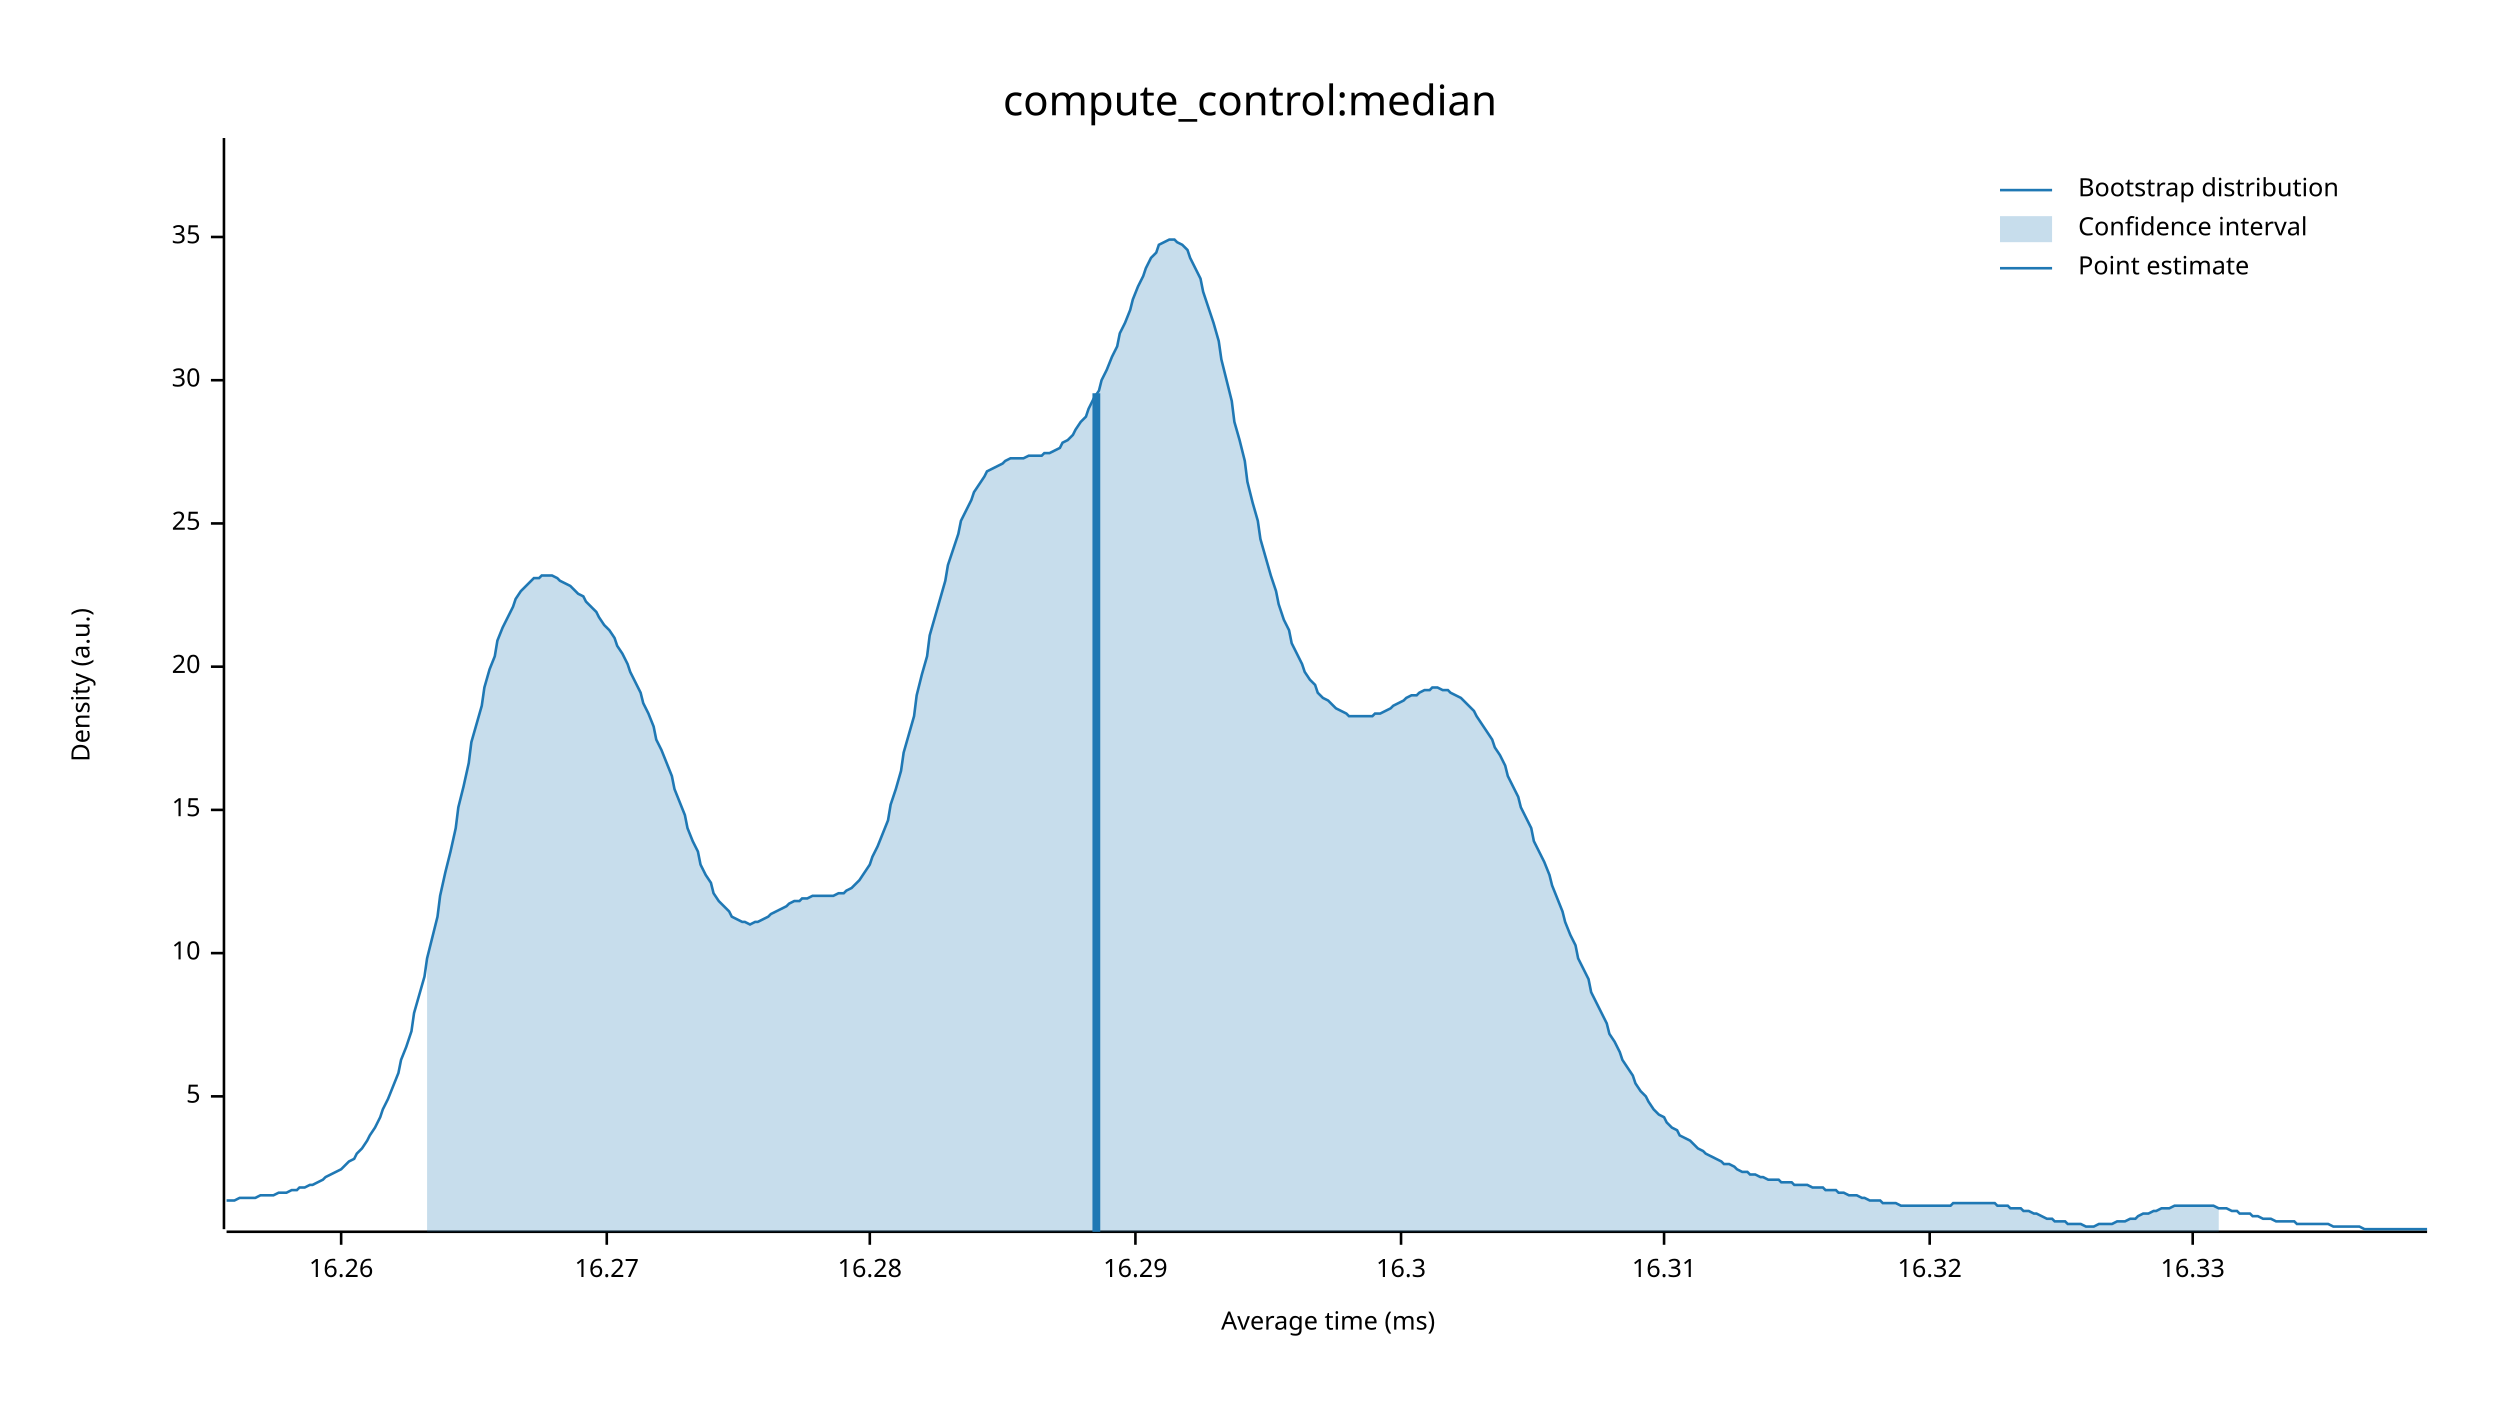
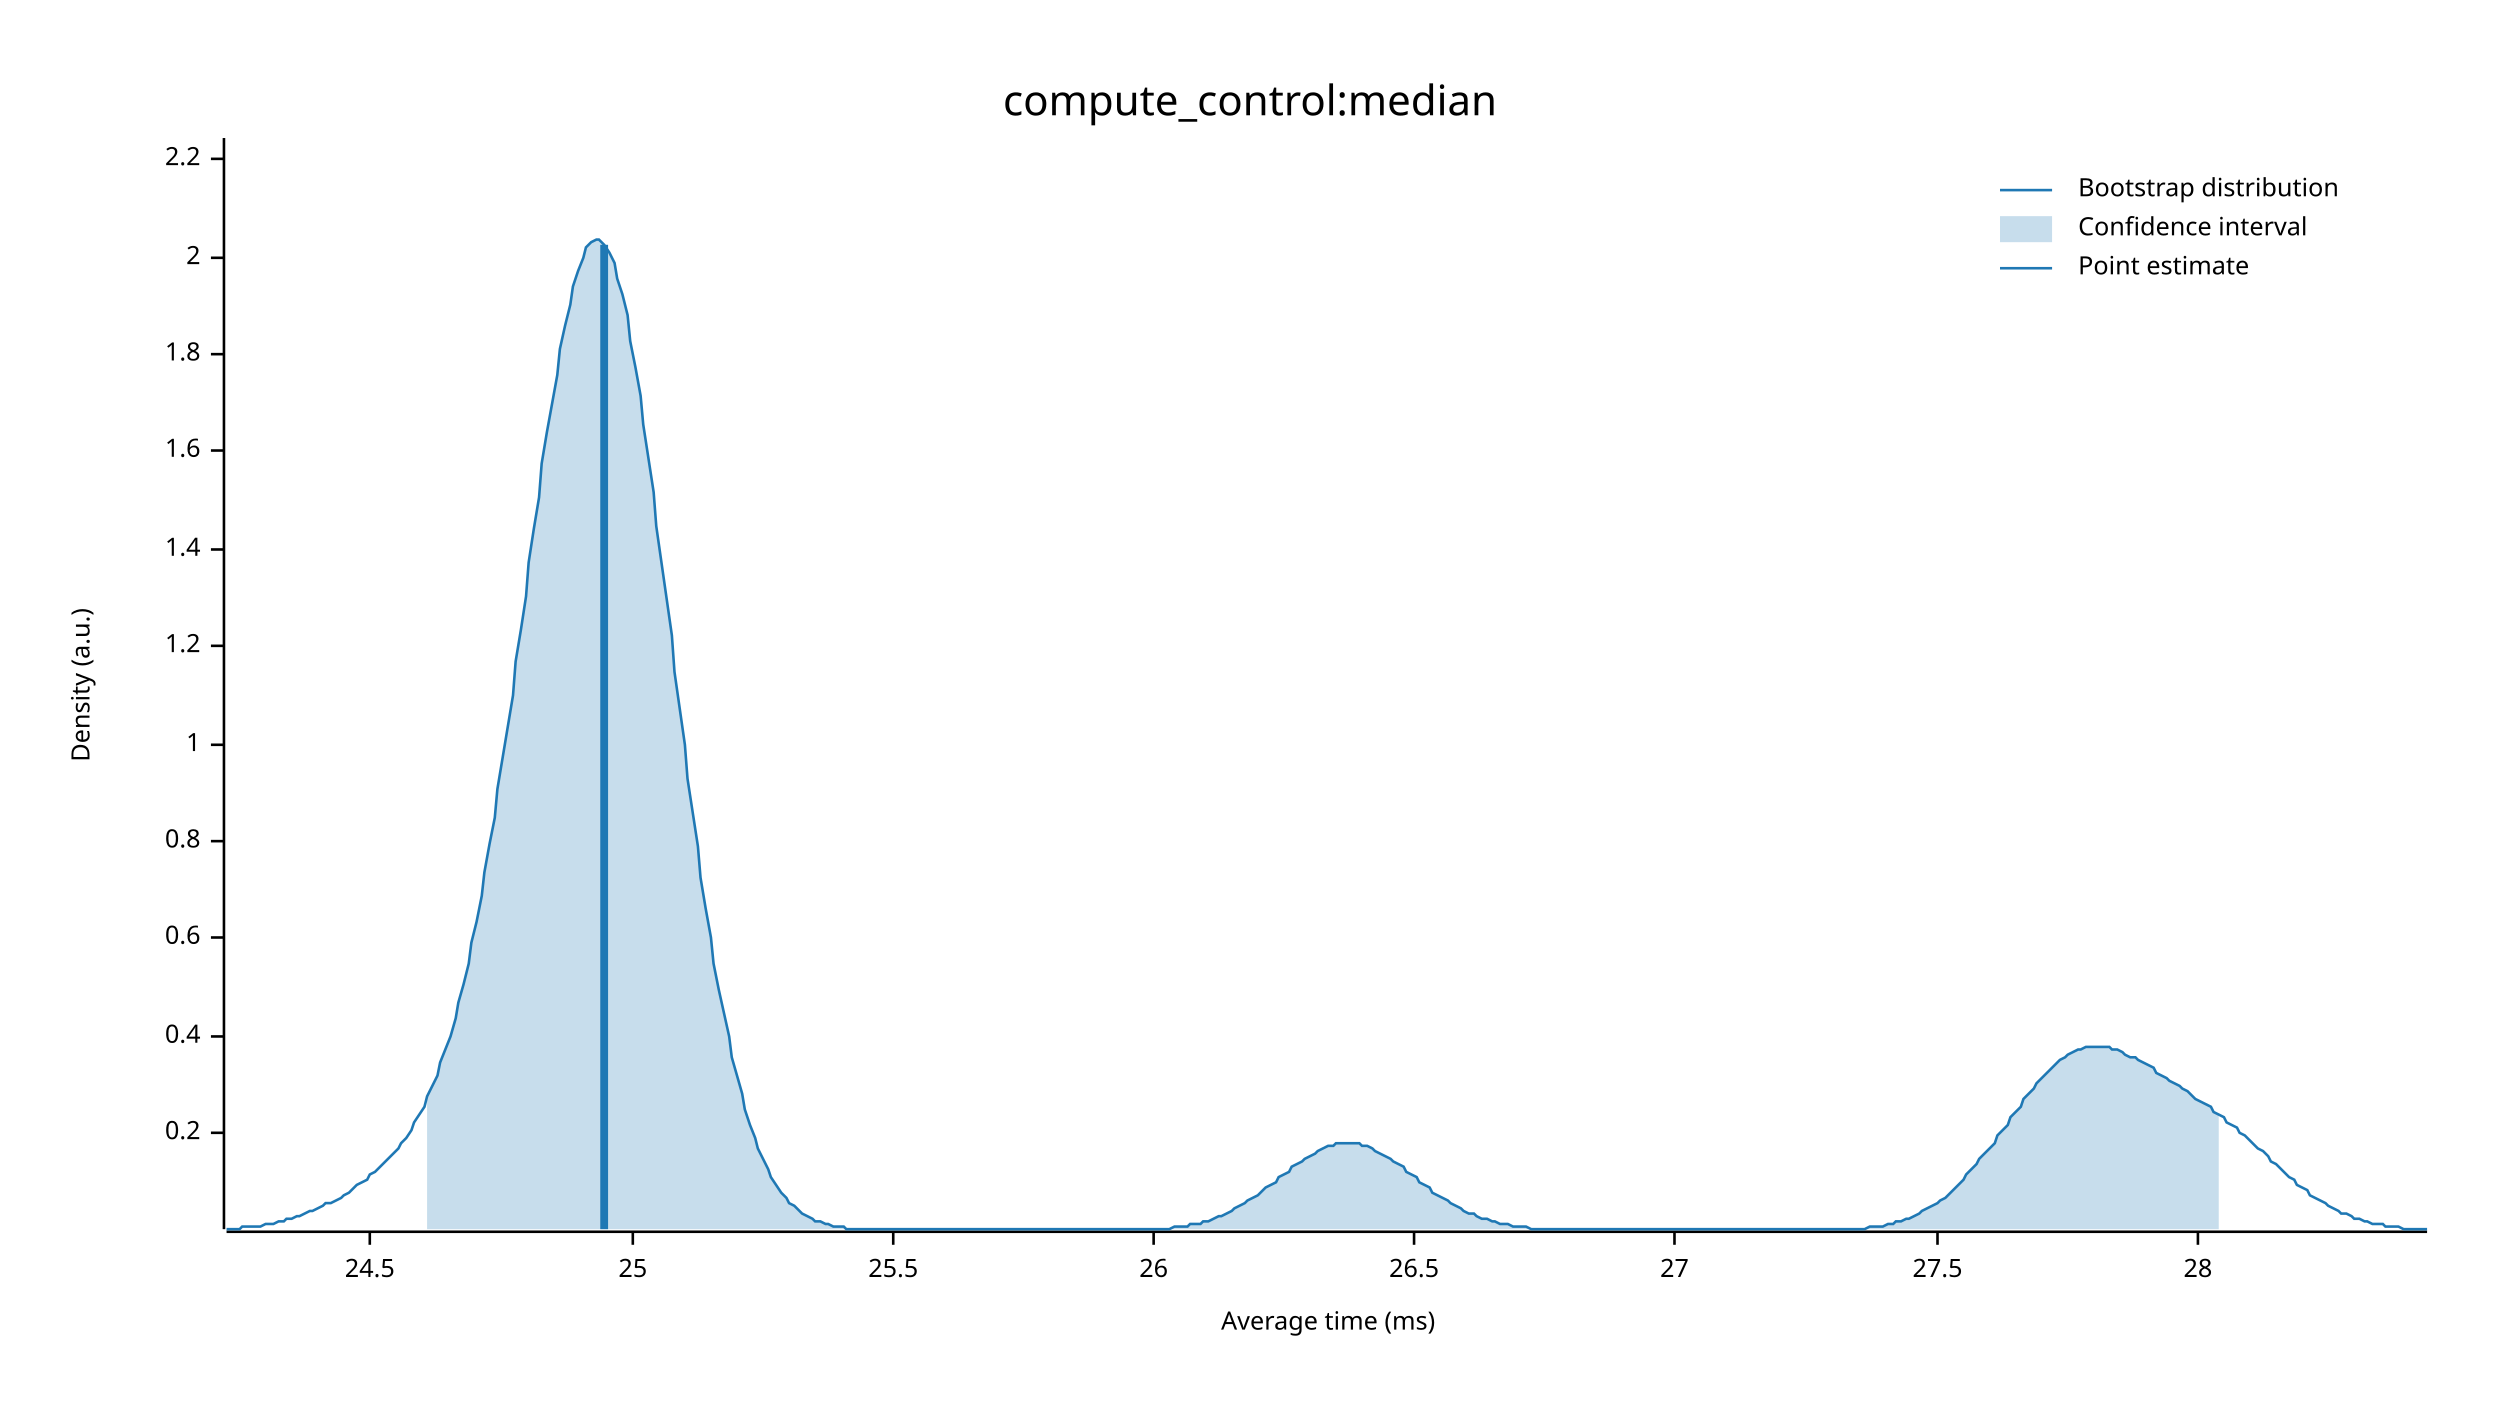
<svg xmlns="http://www.w3.org/2000/svg" width="960" height="540" viewBox="0 0 960 540">
  <text x="480" y="32" dy="0.76em" text-anchor="middle" font-family="sans-serif" font-size="16.129" opacity="1" fill="#000000">
compute_control:median
</text>
  <text x="27" y="263" dy="0.76em" text-anchor="middle" font-family="sans-serif" font-size="9.677" opacity="1" fill="#000000" transform="rotate(270, 27, 263)">
Density (a.u.)
</text>
  <text x="510" y="513" dy="-0.5ex" text-anchor="middle" font-family="sans-serif" font-size="9.677" opacity="1" fill="#000000">
Average time (ms)
</text>
  <polyline fill="none" opacity="1" stroke="#000000" stroke-width="1" points="86,53 86,472 " />
-   <text x="77" y="421" dy="0.5ex" text-anchor="end" font-family="sans-serif" font-size="9.677" opacity="1" fill="#000000">
- 5
+   <text x="77" y="435" dy="0.5ex" text-anchor="end" font-family="sans-serif" font-size="9.677" opacity="1" fill="#000000">
+ 0.2
</text>
-   <polyline fill="none" opacity="1" stroke="#000000" stroke-width="1" points="81,421 86,421 " />
-   <text x="77" y="366" dy="0.5ex" text-anchor="end" font-family="sans-serif" font-size="9.677" opacity="1" fill="#000000">
- 10
+   <polyline fill="none" opacity="1" stroke="#000000" stroke-width="1" points="81,435 86,435 " />
+   <text x="77" y="398" dy="0.5ex" text-anchor="end" font-family="sans-serif" font-size="9.677" opacity="1" fill="#000000">
+ 0.4
</text>
-   <polyline fill="none" opacity="1" stroke="#000000" stroke-width="1" points="81,366 86,366 " />
-   <text x="77" y="311" dy="0.5ex" text-anchor="end" font-family="sans-serif" font-size="9.677" opacity="1" fill="#000000">
- 15
+   <polyline fill="none" opacity="1" stroke="#000000" stroke-width="1" points="81,398 86,398 " />
+   <text x="77" y="360" dy="0.5ex" text-anchor="end" font-family="sans-serif" font-size="9.677" opacity="1" fill="#000000">
+ 0.6
</text>
-   <polyline fill="none" opacity="1" stroke="#000000" stroke-width="1" points="81,311 86,311 " />
-   <text x="77" y="256" dy="0.5ex" text-anchor="end" font-family="sans-serif" font-size="9.677" opacity="1" fill="#000000">
- 20
+   <polyline fill="none" opacity="1" stroke="#000000" stroke-width="1" points="81,360 86,360 " />
+   <text x="77" y="323" dy="0.5ex" text-anchor="end" font-family="sans-serif" font-size="9.677" opacity="1" fill="#000000">
+ 0.8
</text>
-   <polyline fill="none" opacity="1" stroke="#000000" stroke-width="1" points="81,256 86,256 " />
-   <text x="77" y="201" dy="0.5ex" text-anchor="end" font-family="sans-serif" font-size="9.677" opacity="1" fill="#000000">
+   <polyline fill="none" opacity="1" stroke="#000000" stroke-width="1" points="81,323 86,323 " />
+   <text x="77" y="286" dy="0.5ex" text-anchor="end" font-family="sans-serif" font-size="9.677" opacity="1" fill="#000000">
+ 1
+ </text>
+   <polyline fill="none" opacity="1" stroke="#000000" stroke-width="1" points="81,286 86,286 " />
+   <text x="77" y="248" dy="0.5ex" text-anchor="end" font-family="sans-serif" font-size="9.677" opacity="1" fill="#000000">
+ 1.2
+ </text>
+   <polyline fill="none" opacity="1" stroke="#000000" stroke-width="1" points="81,248 86,248 " />
+   <text x="77" y="211" dy="0.5ex" text-anchor="end" font-family="sans-serif" font-size="9.677" opacity="1" fill="#000000">
+ 1.4
+ </text>
+   <polyline fill="none" opacity="1" stroke="#000000" stroke-width="1" points="81,211 86,211 " />
+   <text x="77" y="173" dy="0.5ex" text-anchor="end" font-family="sans-serif" font-size="9.677" opacity="1" fill="#000000">
+ 1.6
+ </text>
+   <polyline fill="none" opacity="1" stroke="#000000" stroke-width="1" points="81,173 86,173 " />
+   <text x="77" y="136" dy="0.5ex" text-anchor="end" font-family="sans-serif" font-size="9.677" opacity="1" fill="#000000">
+ 1.8
+ </text>
+   <polyline fill="none" opacity="1" stroke="#000000" stroke-width="1" points="81,136 86,136 " />
+   <text x="77" y="99" dy="0.5ex" text-anchor="end" font-family="sans-serif" font-size="9.677" opacity="1" fill="#000000">
+ 2
+ </text>
+   <polyline fill="none" opacity="1" stroke="#000000" stroke-width="1" points="81,99 86,99 " />
+   <text x="77" y="61" dy="0.5ex" text-anchor="end" font-family="sans-serif" font-size="9.677" opacity="1" fill="#000000">
+ 2.2
+ </text>
+   <polyline fill="none" opacity="1" stroke="#000000" stroke-width="1" points="81,61 86,61 " />
+   <polyline fill="none" opacity="1" stroke="#000000" stroke-width="1" points="87,473 932,473 " />
+   <text x="142" y="483" dy="0.76em" text-anchor="middle" font-family="sans-serif" font-size="9.677" opacity="1" fill="#000000">
+ 24.5
+ </text>
+   <polyline fill="none" opacity="1" stroke="#000000" stroke-width="1" points="142,473 142,478 " />
+   <text x="243" y="483" dy="0.76em" text-anchor="middle" font-family="sans-serif" font-size="9.677" opacity="1" fill="#000000">
25
</text>
-   <polyline fill="none" opacity="1" stroke="#000000" stroke-width="1" points="81,201 86,201 " />
-   <text x="77" y="146" dy="0.5ex" text-anchor="end" font-family="sans-serif" font-size="9.677" opacity="1" fill="#000000">
- 30
+   <polyline fill="none" opacity="1" stroke="#000000" stroke-width="1" points="243,473 243,478 " />
+   <text x="343" y="483" dy="0.76em" text-anchor="middle" font-family="sans-serif" font-size="9.677" opacity="1" fill="#000000">
+ 25.5
</text>
-   <polyline fill="none" opacity="1" stroke="#000000" stroke-width="1" points="81,146 86,146 " />
-   <text x="77" y="91" dy="0.5ex" text-anchor="end" font-family="sans-serif" font-size="9.677" opacity="1" fill="#000000">
- 35
+   <polyline fill="none" opacity="1" stroke="#000000" stroke-width="1" points="343,473 343,478 " />
+   <text x="443" y="483" dy="0.76em" text-anchor="middle" font-family="sans-serif" font-size="9.677" opacity="1" fill="#000000">
+ 26
</text>
-   <polyline fill="none" opacity="1" stroke="#000000" stroke-width="1" points="81,91 86,91 " />
-   <polyline fill="none" opacity="1" stroke="#000000" stroke-width="1" points="87,473 932,473 " />
-   <text x="131" y="483" dy="0.76em" text-anchor="middle" font-family="sans-serif" font-size="9.677" opacity="1" fill="#000000">
- 16.26
+   <polyline fill="none" opacity="1" stroke="#000000" stroke-width="1" points="443,473 443,478 " />
+   <text x="543" y="483" dy="0.76em" text-anchor="middle" font-family="sans-serif" font-size="9.677" opacity="1" fill="#000000">
+ 26.5
</text>
-   <polyline fill="none" opacity="1" stroke="#000000" stroke-width="1" points="131,473 131,478 " />
-   <text x="233" y="483" dy="0.76em" text-anchor="middle" font-family="sans-serif" font-size="9.677" opacity="1" fill="#000000">
- 16.27
+   <polyline fill="none" opacity="1" stroke="#000000" stroke-width="1" points="543,473 543,478 " />
+   <text x="643" y="483" dy="0.76em" text-anchor="middle" font-family="sans-serif" font-size="9.677" opacity="1" fill="#000000">
+ 27
</text>
-   <polyline fill="none" opacity="1" stroke="#000000" stroke-width="1" points="233,473 233,478 " />
-   <text x="334" y="483" dy="0.76em" text-anchor="middle" font-family="sans-serif" font-size="9.677" opacity="1" fill="#000000">
- 16.28
+   <polyline fill="none" opacity="1" stroke="#000000" stroke-width="1" points="643,473 643,478 " />
+   <text x="744" y="483" dy="0.76em" text-anchor="middle" font-family="sans-serif" font-size="9.677" opacity="1" fill="#000000">
+ 27.5
</text>
-   <polyline fill="none" opacity="1" stroke="#000000" stroke-width="1" points="334,473 334,478 " />
-   <text x="436" y="483" dy="0.76em" text-anchor="middle" font-family="sans-serif" font-size="9.677" opacity="1" fill="#000000">
- 16.29
+   <polyline fill="none" opacity="1" stroke="#000000" stroke-width="1" points="744,473 744,478 " />
+   <text x="844" y="483" dy="0.76em" text-anchor="middle" font-family="sans-serif" font-size="9.677" opacity="1" fill="#000000">
+ 28
</text>
-   <polyline fill="none" opacity="1" stroke="#000000" stroke-width="1" points="436,473 436,478 " />
-   <text x="538" y="483" dy="0.76em" text-anchor="middle" font-family="sans-serif" font-size="9.677" opacity="1" fill="#000000">
- 16.3
- </text>
-   <polyline fill="none" opacity="1" stroke="#000000" stroke-width="1" points="538,473 538,478 " />
-   <text x="639" y="483" dy="0.76em" text-anchor="middle" font-family="sans-serif" font-size="9.677" opacity="1" fill="#000000">
- 16.31
- </text>
-   <polyline fill="none" opacity="1" stroke="#000000" stroke-width="1" points="639,473 639,478 " />
-   <text x="741" y="483" dy="0.76em" text-anchor="middle" font-family="sans-serif" font-size="9.677" opacity="1" fill="#000000">
- 16.32
- </text>
-   <polyline fill="none" opacity="1" stroke="#000000" stroke-width="1" points="741,473 741,478 " />
-   <text x="842" y="483" dy="0.76em" text-anchor="middle" font-family="sans-serif" font-size="9.677" opacity="1" fill="#000000">
- 16.33
- </text>
-   <polyline fill="none" opacity="1" stroke="#000000" stroke-width="1" points="842,473 842,478 " />
-   <polyline fill="none" opacity="1" stroke="#1F78B4" stroke-width="1" points="87,461 88,461 90,461 92,460 93,460 95,460 97,460 98,460 100,459 102,459 103,459 105,459 107,458 109,458 110,458 112,457 114,457 115,456 117,456 119,455 120,455 122,454 124,453 125,452 127,451 129,450 131,449 132,448 134,446 136,445 137,443 139,441 141,438 142,436 144,433 146,429 147,426 149,422 151,417 153,412 154,407 156,402 158,396 159,389 161,382 163,375 164,368 166,360 168,352 169,344 171,335 173,327 175,318 176,310 178,302 180,293 181,285 183,278 185,271 186,264 188,257 190,252 191,246 193,241 195,237 197,233 198,230 200,227 202,225 203,224 205,222 207,222 208,221 210,221 212,221 214,222 215,223 217,224 219,225 220,226 222,228 224,229 225,231 227,233 229,235 230,237 232,240 234,242 236,245 237,248 239,251 241,255 242,258 244,262 246,266 247,270 249,274 251,279 252,284 254,288 256,293 258,298 259,303 261,308 263,313 264,318 266,323 268,327 269,332 271,336 273,339 274,343 276,346 278,348 280,350 281,352 283,353 285,354 286,354 288,355 290,354 291,354 293,353 295,352 296,351 298,350 300,349 302,348 303,347 305,346 307,346 308,345 310,345 312,344 313,344 315,344 317,344 318,344 320,344 322,343 324,343 325,342 327,341 329,339 330,338 332,335 334,332 335,329 337,325 339,320 341,315 342,309 344,303 346,296 347,289 349,282 351,275 352,267 354,259 356,252 357,244 359,237 361,230 363,223 364,217 366,211 368,205 369,200 371,196 373,192 374,189 376,186 378,183 379,181 381,180 383,179 385,178 386,177 388,176 390,176 391,176 393,176 395,175 396,175 398,175 400,175 401,174 403,174 405,173 407,172 408,170 410,169 412,167 413,165 415,162 417,160 418,157 420,153 422,150 423,146 425,142 427,137 429,133 430,128 432,124 434,119 435,115 437,110 439,106 440,103 442,99 444,97 445,94 447,93 449,92 451,92 452,93 454,94 456,96 457,99 459,103 461,107 462,112 464,118 466,124 468,131 469,138 471,146 473,154 474,162 476,169 478,177 479,185 481,193 483,200 484,207 486,214 488,221 490,227 491,232 493,238 495,242 496,247 498,251 500,255 501,258 503,261 505,263 506,266 508,268 510,269 512,271 513,272 515,273 517,274 518,275 520,275 522,275 523,275 525,275 527,275 528,274 530,274 532,273 534,272 535,271 537,270 539,269 540,268 542,267 544,267 545,266 547,265 549,265 550,264 552,264 554,265 556,265 557,266 559,267 561,268 562,269 564,271 566,273 567,275 569,278 571,281 573,284 574,287 576,290 578,294 579,298 581,302 583,306 584,310 586,314 588,318 589,323 591,327 593,331 595,336 596,340 598,345 600,350 601,354 603,359 605,363 606,368 608,372 610,376 611,381 613,385 615,389 617,393 618,397 620,400 622,404 623,407 625,410 627,413 628,416 630,419 632,421 633,423 635,426 637,428 639,429 640,431 642,433 644,434 645,436 647,437 649,438 650,439 652,441 654,442 655,443 657,444 659,445 661,446 662,447 664,447 666,448 667,449 669,450 671,450 672,451 674,451 676,452 677,452 679,453 681,453 683,453 684,454 686,454 688,454 689,455 691,455 693,455 694,455 696,456 698,456 700,456 701,457 703,457 705,457 706,458 708,458 710,459 711,459 713,459 715,460 716,460 718,461 720,461 722,461 723,462 725,462 727,462 728,462 730,463 732,463 733,463 735,463 737,463 738,463 740,463 742,463 744,463 745,463 747,463 749,463 750,462 752,462 754,462 755,462 757,462 759,462 760,462 762,462 764,462 766,462 767,463 769,463 771,463 772,464 774,464 776,464 777,465 779,465 781,466 782,466 784,467 786,468 788,468 789,469 791,469 793,469 794,470 796,470 798,470 799,470 801,471 803,471 804,471 806,470 808,470 810,470 811,470 813,469 815,469 816,469 818,468 820,468 821,467 823,466 825,466 827,465 828,465 830,464 832,464 833,464 835,463 837,463 838,463 840,463 842,463 843,463 845,463 847,463 849,463 850,463 852,464 854,464 855,464 857,465 859,465 860,466 862,466 864,466 865,467 867,467 869,468 871,468 872,468 874,469 876,469 877,469 879,469 881,469 882,470 884,470 886,470 887,470 889,470 891,470 893,470 894,470 896,471 898,471 899,471 901,471 903,471 904,471 906,471 908,472 909,472 911,472 913,472 915,472 916,472 918,472 920,472 921,472 923,472 925,472 926,472 928,472 930,472 932,472 " />
-   <polygon opacity="0.25" fill="#1F78B4" points="164,368 166,360 168,352 169,344 171,335 173,327 175,318 176,310 178,302 180,293 181,285 183,278 185,271 186,264 188,257 190,252 191,246 193,241 195,237 197,233 198,230 200,227 202,225 203,224 205,222 207,222 208,221 210,221 212,221 214,222 215,223 217,224 219,225 220,226 222,228 224,229 225,231 227,233 229,235 230,237 232,240 234,242 236,245 237,248 239,251 241,255 242,258 244,262 246,266 247,270 249,274 251,279 252,284 254,288 256,293 258,298 259,303 261,308 263,313 264,318 266,323 268,327 269,332 271,336 273,339 274,343 276,346 278,348 280,350 281,352 283,353 285,354 286,354 288,355 290,354 291,354 293,353 295,352 296,351 298,350 300,349 302,348 303,347 305,346 307,346 308,345 310,345 312,344 313,344 315,344 317,344 318,344 320,344 322,343 324,343 325,342 327,341 329,339 330,338 332,335 334,332 335,329 337,325 339,320 341,315 342,309 344,303 346,296 347,289 349,282 351,275 352,267 354,259 356,252 357,244 359,237 361,230 363,223 364,217 366,211 368,205 369,200 371,196 373,192 374,189 376,186 378,183 379,181 381,180 383,179 385,178 386,177 388,176 390,176 391,176 393,176 395,175 396,175 398,175 400,175 401,174 403,174 405,173 407,172 408,170 410,169 412,167 413,165 415,162 417,160 418,157 420,153 422,150 423,146 425,142 427,137 429,133 430,128 432,124 434,119 435,115 437,110 439,106 440,103 442,99 444,97 445,94 447,93 449,92 451,92 452,93 454,94 456,96 457,99 459,103 461,107 462,112 464,118 466,124 468,131 469,138 471,146 473,154 474,162 476,169 478,177 479,185 481,193 483,200 484,207 486,214 488,221 490,227 491,232 493,238 495,242 496,247 498,251 500,255 501,258 503,261 505,263 506,266 508,268 510,269 512,271 513,272 515,273 517,274 518,275 520,275 522,275 523,275 525,275 527,275 528,274 530,274 532,273 534,272 535,271 537,270 539,269 540,268 542,267 544,267 545,266 547,265 549,265 550,264 552,264 554,265 556,265 557,266 559,267 561,268 562,269 564,271 566,273 567,275 569,278 571,281 573,284 574,287 576,290 578,294 579,298 581,302 583,306 584,310 586,314 588,318 589,323 591,327 593,331 595,336 596,340 598,345 600,350 601,354 603,359 605,363 606,368 608,372 610,376 611,381 613,385 615,389 617,393 618,397 620,400 622,404 623,407 625,410 627,413 628,416 630,419 632,421 633,423 635,426 637,428 639,429 640,431 642,433 644,434 645,436 647,437 649,438 650,439 652,441 654,442 655,443 657,444 659,445 661,446 662,447 664,447 666,448 667,449 669,450 671,450 672,451 674,451 676,452 677,452 679,453 681,453 683,453 684,454 686,454 688,454 689,455 691,455 693,455 694,455 696,456 698,456 700,456 701,457 703,457 705,457 706,458 708,458 710,459 711,459 713,459 715,460 716,460 718,461 720,461 722,461 723,462 725,462 727,462 728,462 730,463 732,463 733,463 735,463 737,463 738,463 740,463 742,463 744,463 745,463 747,463 749,463 750,462 752,462 754,462 755,462 757,462 759,462 760,462 762,462 764,462 766,462 767,463 769,463 771,463 772,464 774,464 776,464 777,465 779,465 781,466 782,466 784,467 786,468 788,468 789,469 791,469 793,469 794,470 796,470 798,470 799,470 801,471 803,471 804,471 806,470 808,470 810,470 811,470 813,469 815,469 816,469 818,468 820,468 821,467 823,466 825,466 827,465 828,465 830,464 832,464 833,464 835,463 837,463 838,463 840,463 842,463 843,463 845,463 847,463 849,463 850,463 852,464 852,473 164,473 " />
-   <polyline fill="none" opacity="1" stroke="#1F78B4" stroke-width="3" points="421,473 421,151 " />
+   <polyline fill="none" opacity="1" stroke="#000000" stroke-width="1" points="844,473 844,478 " />
+   <polyline fill="none" opacity="1" stroke="#1F78B4" stroke-width="1" points="87,472 88,472 90,472 92,472 93,471 95,471 97,471 98,471 100,471 102,470 103,470 105,470 107,469 109,469 110,468 112,468 114,467 115,467 117,466 119,465 120,465 122,464 124,463 125,462 127,462 129,461 131,460 132,459 134,458 136,456 137,455 139,454 141,453 142,451 144,450 146,448 147,447 149,445 151,443 153,441 154,439 156,437 158,434 159,431 161,428 163,425 164,421 166,417 168,413 169,408 171,403 173,398 175,391 176,385 178,378 180,370 181,362 183,354 185,344 186,335 188,324 190,314 191,303 193,291 195,279 197,267 198,254 200,242 202,229 203,216 205,203 207,191 208,178 210,166 212,155 214,144 215,134 217,125 219,117 220,110 222,104 224,99 225,95 227,93 229,92 230,92 232,94 234,97 236,101 237,107 239,113 241,121 242,131 244,141 246,152 247,163 249,176 251,189 252,202 254,216 256,230 258,244 259,258 261,272 263,286 264,299 266,312 268,325 269,337 271,349 273,360 274,370 276,380 278,389 280,398 281,406 283,413 285,420 286,426 288,432 290,437 291,441 293,445 295,449 296,452 298,455 300,458 302,460 303,462 305,463 307,465 308,466 310,467 312,468 313,469 315,469 317,470 318,470 320,471 322,471 324,471 325,472 327,472 329,472 330,472 332,472 334,472 335,472 337,472 339,472 341,472 342,472 344,472 346,472 347,472 349,472 351,472 352,472 354,472 356,472 357,472 359,472 361,472 363,472 364,472 366,472 368,472 369,472 371,472 373,472 374,472 376,472 378,472 379,472 381,472 383,472 385,472 386,472 388,472 390,472 391,472 393,472 395,472 396,472 398,472 400,472 401,472 403,472 405,472 407,472 408,472 410,472 412,472 413,472 415,472 417,472 418,472 420,472 422,472 423,472 425,472 427,472 429,472 430,472 432,472 434,472 435,472 437,472 439,472 440,472 442,472 444,472 445,472 447,472 449,472 451,471 452,471 454,471 456,471 457,470 459,470 461,470 462,469 464,469 466,468 468,467 469,467 471,466 473,465 474,464 476,463 478,462 479,461 481,460 483,459 484,458 486,456 488,455 490,454 491,452 493,451 495,450 496,448 498,447 500,446 501,445 503,444 505,443 506,442 508,441 510,440 512,440 513,439 515,439 517,439 518,439 520,439 522,439 523,440 525,440 527,441 528,442 530,443 532,444 534,445 535,446 537,447 539,448 540,450 542,451 544,452 545,454 547,455 549,456 550,458 552,459 554,460 556,461 557,462 559,463 561,464 562,465 564,466 566,466 567,467 569,468 571,468 573,469 574,469 576,470 578,470 579,470 581,471 583,471 584,471 586,471 588,472 589,472 591,472 593,472 595,472 596,472 598,472 600,472 601,472 603,472 605,472 606,472 608,472 610,472 611,472 613,472 615,472 617,472 618,472 620,472 622,472 623,472 625,472 627,472 628,472 630,472 632,472 633,472 635,472 637,472 639,472 640,472 642,472 644,472 645,472 647,472 649,472 650,472 652,472 654,472 655,472 657,472 659,472 661,472 662,472 664,472 666,472 667,472 669,472 671,472 672,472 674,472 676,472 677,472 679,472 681,472 683,472 684,472 686,472 688,472 689,472 691,472 693,472 694,472 696,472 698,472 700,472 701,472 703,472 705,472 706,472 708,472 710,472 711,472 713,472 715,472 716,472 718,471 720,471 722,471 723,471 725,470 727,470 728,469 730,469 732,468 733,468 735,467 737,466 738,465 740,464 742,463 744,462 745,461 747,460 749,458 750,457 752,455 754,453 755,451 757,449 759,447 760,445 762,443 764,441 766,439 767,436 769,434 771,432 772,429 774,427 776,425 777,422 779,420 781,418 782,416 784,414 786,412 788,410 789,409 791,407 793,406 794,405 796,404 798,403 799,403 801,402 803,402 804,402 806,402 808,402 810,402 811,403 813,403 815,404 816,405 818,406 820,406 821,407 823,408 825,409 827,410 828,412 830,413 832,414 833,415 835,416 837,417 838,418 840,419 842,421 843,422 845,423 847,424 849,425 850,427 852,428 854,429 855,431 857,432 859,433 860,435 862,436 864,438 865,439 867,441 869,442 871,444 872,446 874,447 876,449 877,450 879,452 881,453 882,455 884,456 886,457 887,459 889,460 891,461 893,462 894,463 896,464 898,465 899,466 901,466 903,467 904,468 906,468 908,469 909,469 911,470 913,470 915,470 916,471 918,471 920,471 921,471 923,472 925,472 926,472 928,472 930,472 932,472 " />
+   <polygon opacity="0.25" fill="#1F78B4" points="164,421 166,417 168,413 169,408 171,403 173,398 175,391 176,385 178,378 180,370 181,362 183,354 185,344 186,335 188,324 190,314 191,303 193,291 195,279 197,267 198,254 200,242 202,229 203,216 205,203 207,191 208,178 210,166 212,155 214,144 215,134 217,125 219,117 220,110 222,104 224,99 225,95 227,93 229,92 230,92 232,94 234,97 236,101 237,107 239,113 241,121 242,131 244,141 246,152 247,163 249,176 251,189 252,202 254,216 256,230 258,244 259,258 261,272 263,286 264,299 266,312 268,325 269,337 271,349 273,360 274,370 276,380 278,389 280,398 281,406 283,413 285,420 286,426 288,432 290,437 291,441 293,445 295,449 296,452 298,455 300,458 302,460 303,462 305,463 307,465 308,466 310,467 312,468 313,469 315,469 317,470 318,470 320,471 322,471 324,471 325,472 327,472 329,472 330,472 332,472 334,472 335,472 337,472 339,472 341,472 342,472 344,472 346,472 347,472 349,472 351,472 352,472 354,472 356,472 357,472 359,472 361,472 363,472 364,472 366,472 368,472 369,472 371,472 373,472 374,472 376,472 378,472 379,472 381,472 383,472 385,472 386,472 388,472 390,472 391,472 393,472 395,472 396,472 398,472 400,472 401,472 403,472 405,472 407,472 408,472 410,472 412,472 413,472 415,472 417,472 418,472 420,472 422,472 423,472 425,472 427,472 429,472 430,472 432,472 434,472 435,472 437,472 439,472 440,472 442,472 444,472 445,472 447,472 449,472 451,471 452,471 454,471 456,471 457,470 459,470 461,470 462,469 464,469 466,468 468,467 469,467 471,466 473,465 474,464 476,463 478,462 479,461 481,460 483,459 484,458 486,456 488,455 490,454 491,452 493,451 495,450 496,448 498,447 500,446 501,445 503,444 505,443 506,442 508,441 510,440 512,440 513,439 515,439 517,439 518,439 520,439 522,439 523,440 525,440 527,441 528,442 530,443 532,444 534,445 535,446 537,447 539,448 540,450 542,451 544,452 545,454 547,455 549,456 550,458 552,459 554,460 556,461 557,462 559,463 561,464 562,465 564,466 566,466 567,467 569,468 571,468 573,469 574,469 576,470 578,470 579,470 581,471 583,471 584,471 586,471 588,472 589,472 591,472 593,472 595,472 596,472 598,472 600,472 601,472 603,472 605,472 606,472 608,472 610,472 611,472 613,472 615,472 617,472 618,472 620,472 622,472 623,472 625,472 627,472 628,472 630,472 632,472 633,472 635,472 637,472 639,472 640,472 642,472 644,472 645,472 647,472 649,472 650,472 652,472 654,472 655,472 657,472 659,472 661,472 662,472 664,472 666,472 667,472 669,472 671,472 672,472 674,472 676,472 677,472 679,472 681,472 683,472 684,472 686,472 688,472 689,472 691,472 693,472 694,472 696,472 698,472 700,472 701,472 703,472 705,472 706,472 708,472 710,472 711,472 713,472 715,472 716,472 718,471 720,471 722,471 723,471 725,470 727,470 728,469 730,469 732,468 733,468 735,467 737,466 738,465 740,464 742,463 744,462 745,461 747,460 749,458 750,457 752,455 754,453 755,451 757,449 759,447 760,445 762,443 764,441 766,439 767,436 769,434 771,432 772,429 774,427 776,425 777,422 779,420 781,418 782,416 784,414 786,412 788,410 789,409 791,407 793,406 794,405 796,404 798,403 799,403 801,402 803,402 804,402 806,402 808,402 810,402 811,403 813,403 815,404 816,405 818,406 820,406 821,407 823,408 825,409 827,410 828,412 830,413 832,414 833,415 835,416 837,417 838,418 840,419 842,421 843,422 845,423 847,424 849,425 850,427 852,428 852,472 164,472 " />
+   <polyline fill="none" opacity="1" stroke="#1F78B4" stroke-width="3" points="232,472 232,94 " />
  <text x="798" y="68" dy="0.76em" text-anchor="start" font-family="sans-serif" font-size="9.677" opacity="1" fill="#000000">
Bootstrap distribution
</text>
  <text x="798" y="83" dy="0.76em" text-anchor="start" font-family="sans-serif" font-size="9.677" opacity="1" fill="#000000">
Confidence interval
</text>
  <text x="798" y="98" dy="0.76em" text-anchor="start" font-family="sans-serif" font-size="9.677" opacity="1" fill="#000000">
Point estimate
</text>
  <polyline fill="none" opacity="1" stroke="#1F78B4" stroke-width="1" points="768,73 788,73 " />
  <rect x="768" y="83" width="20" height="10" opacity="0.25" fill="#1F78B4" stroke="none" />
  <polyline fill="none" opacity="1" stroke="#1F78B4" stroke-width="1" points="768,103 788,103 " />
</svg>
